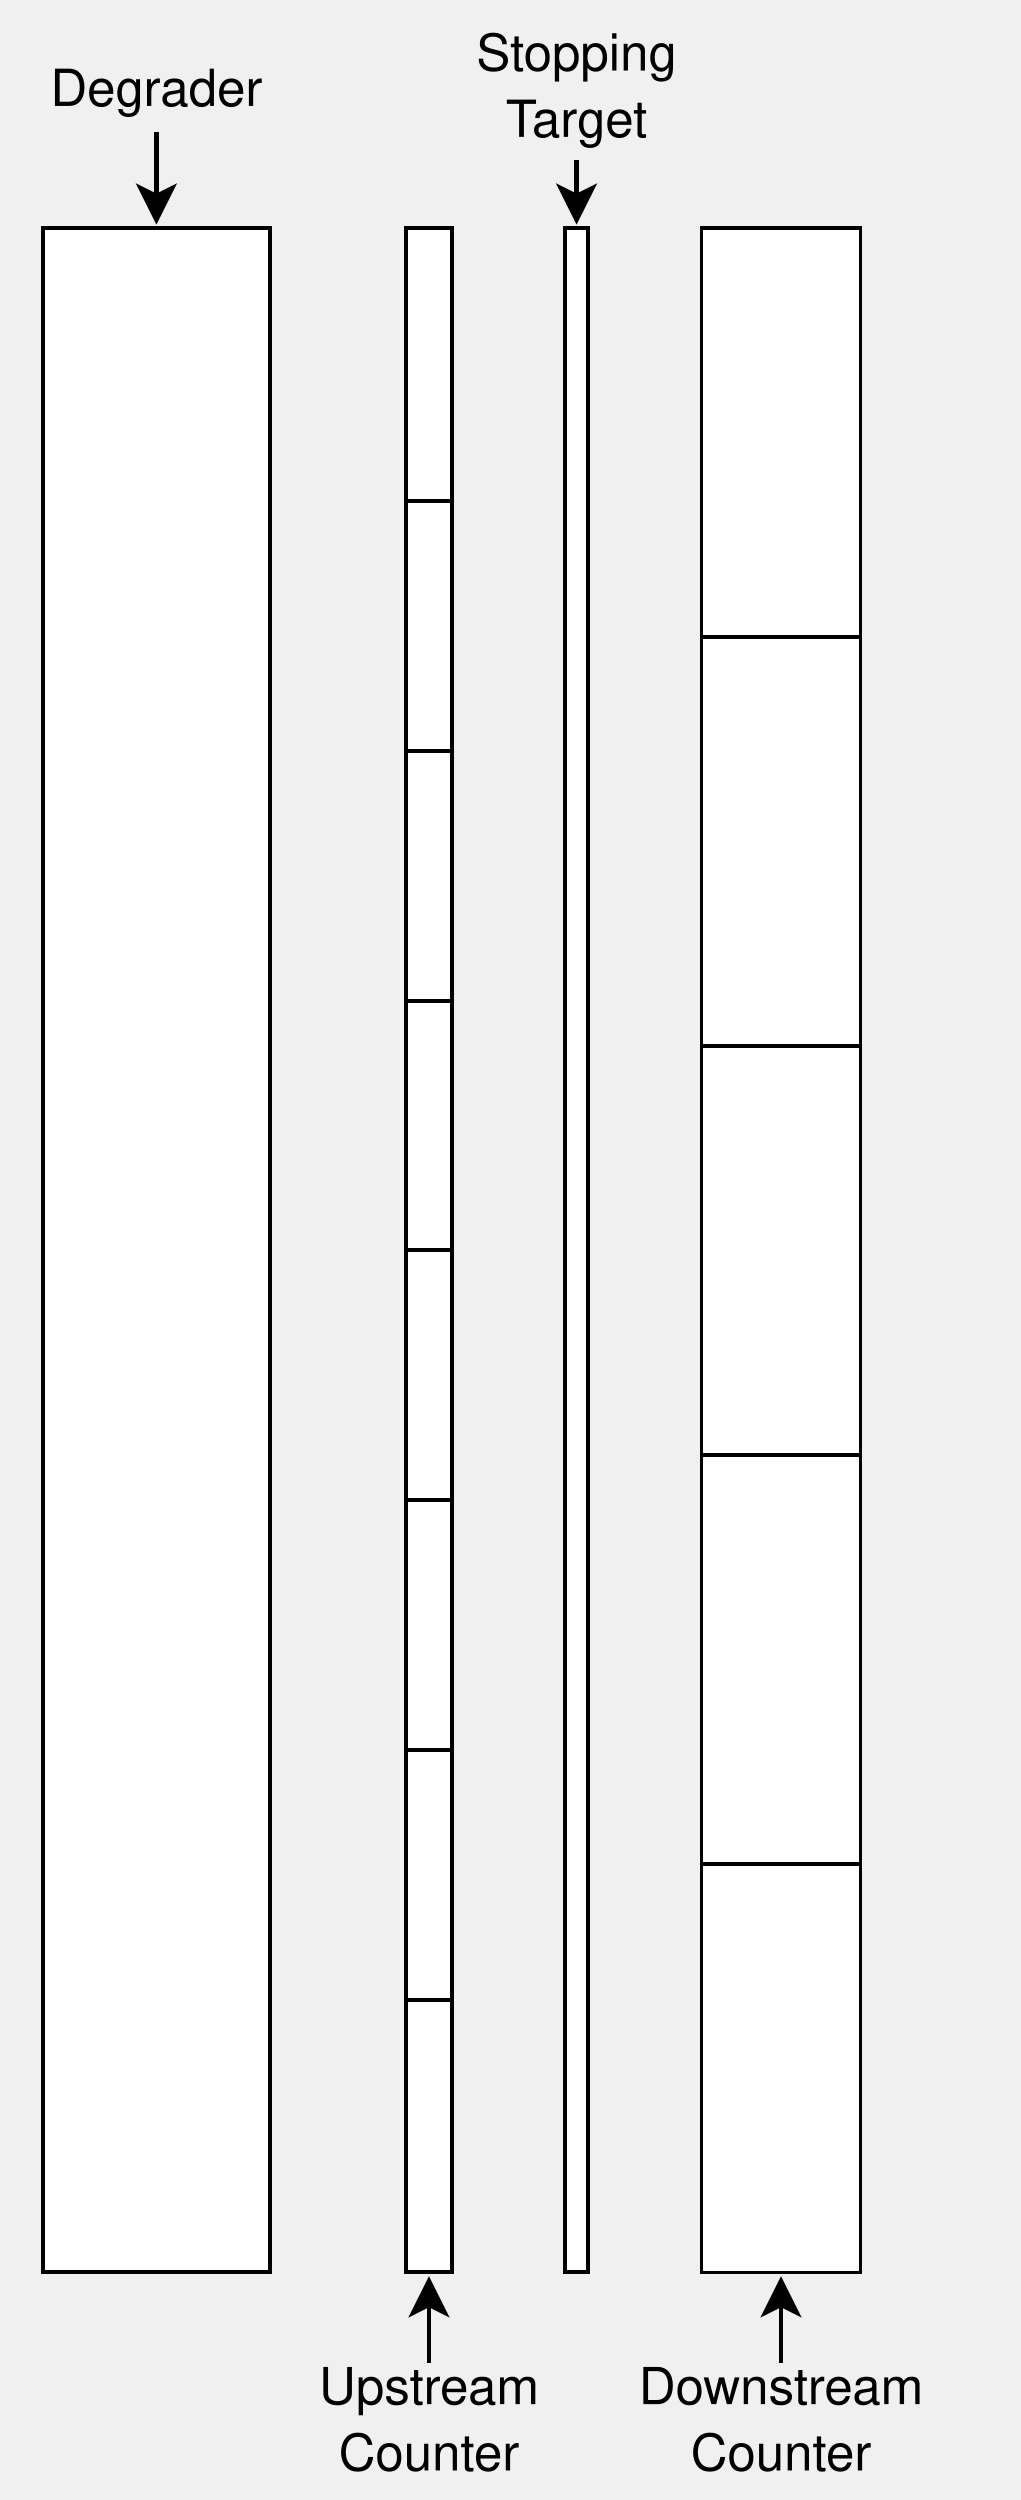
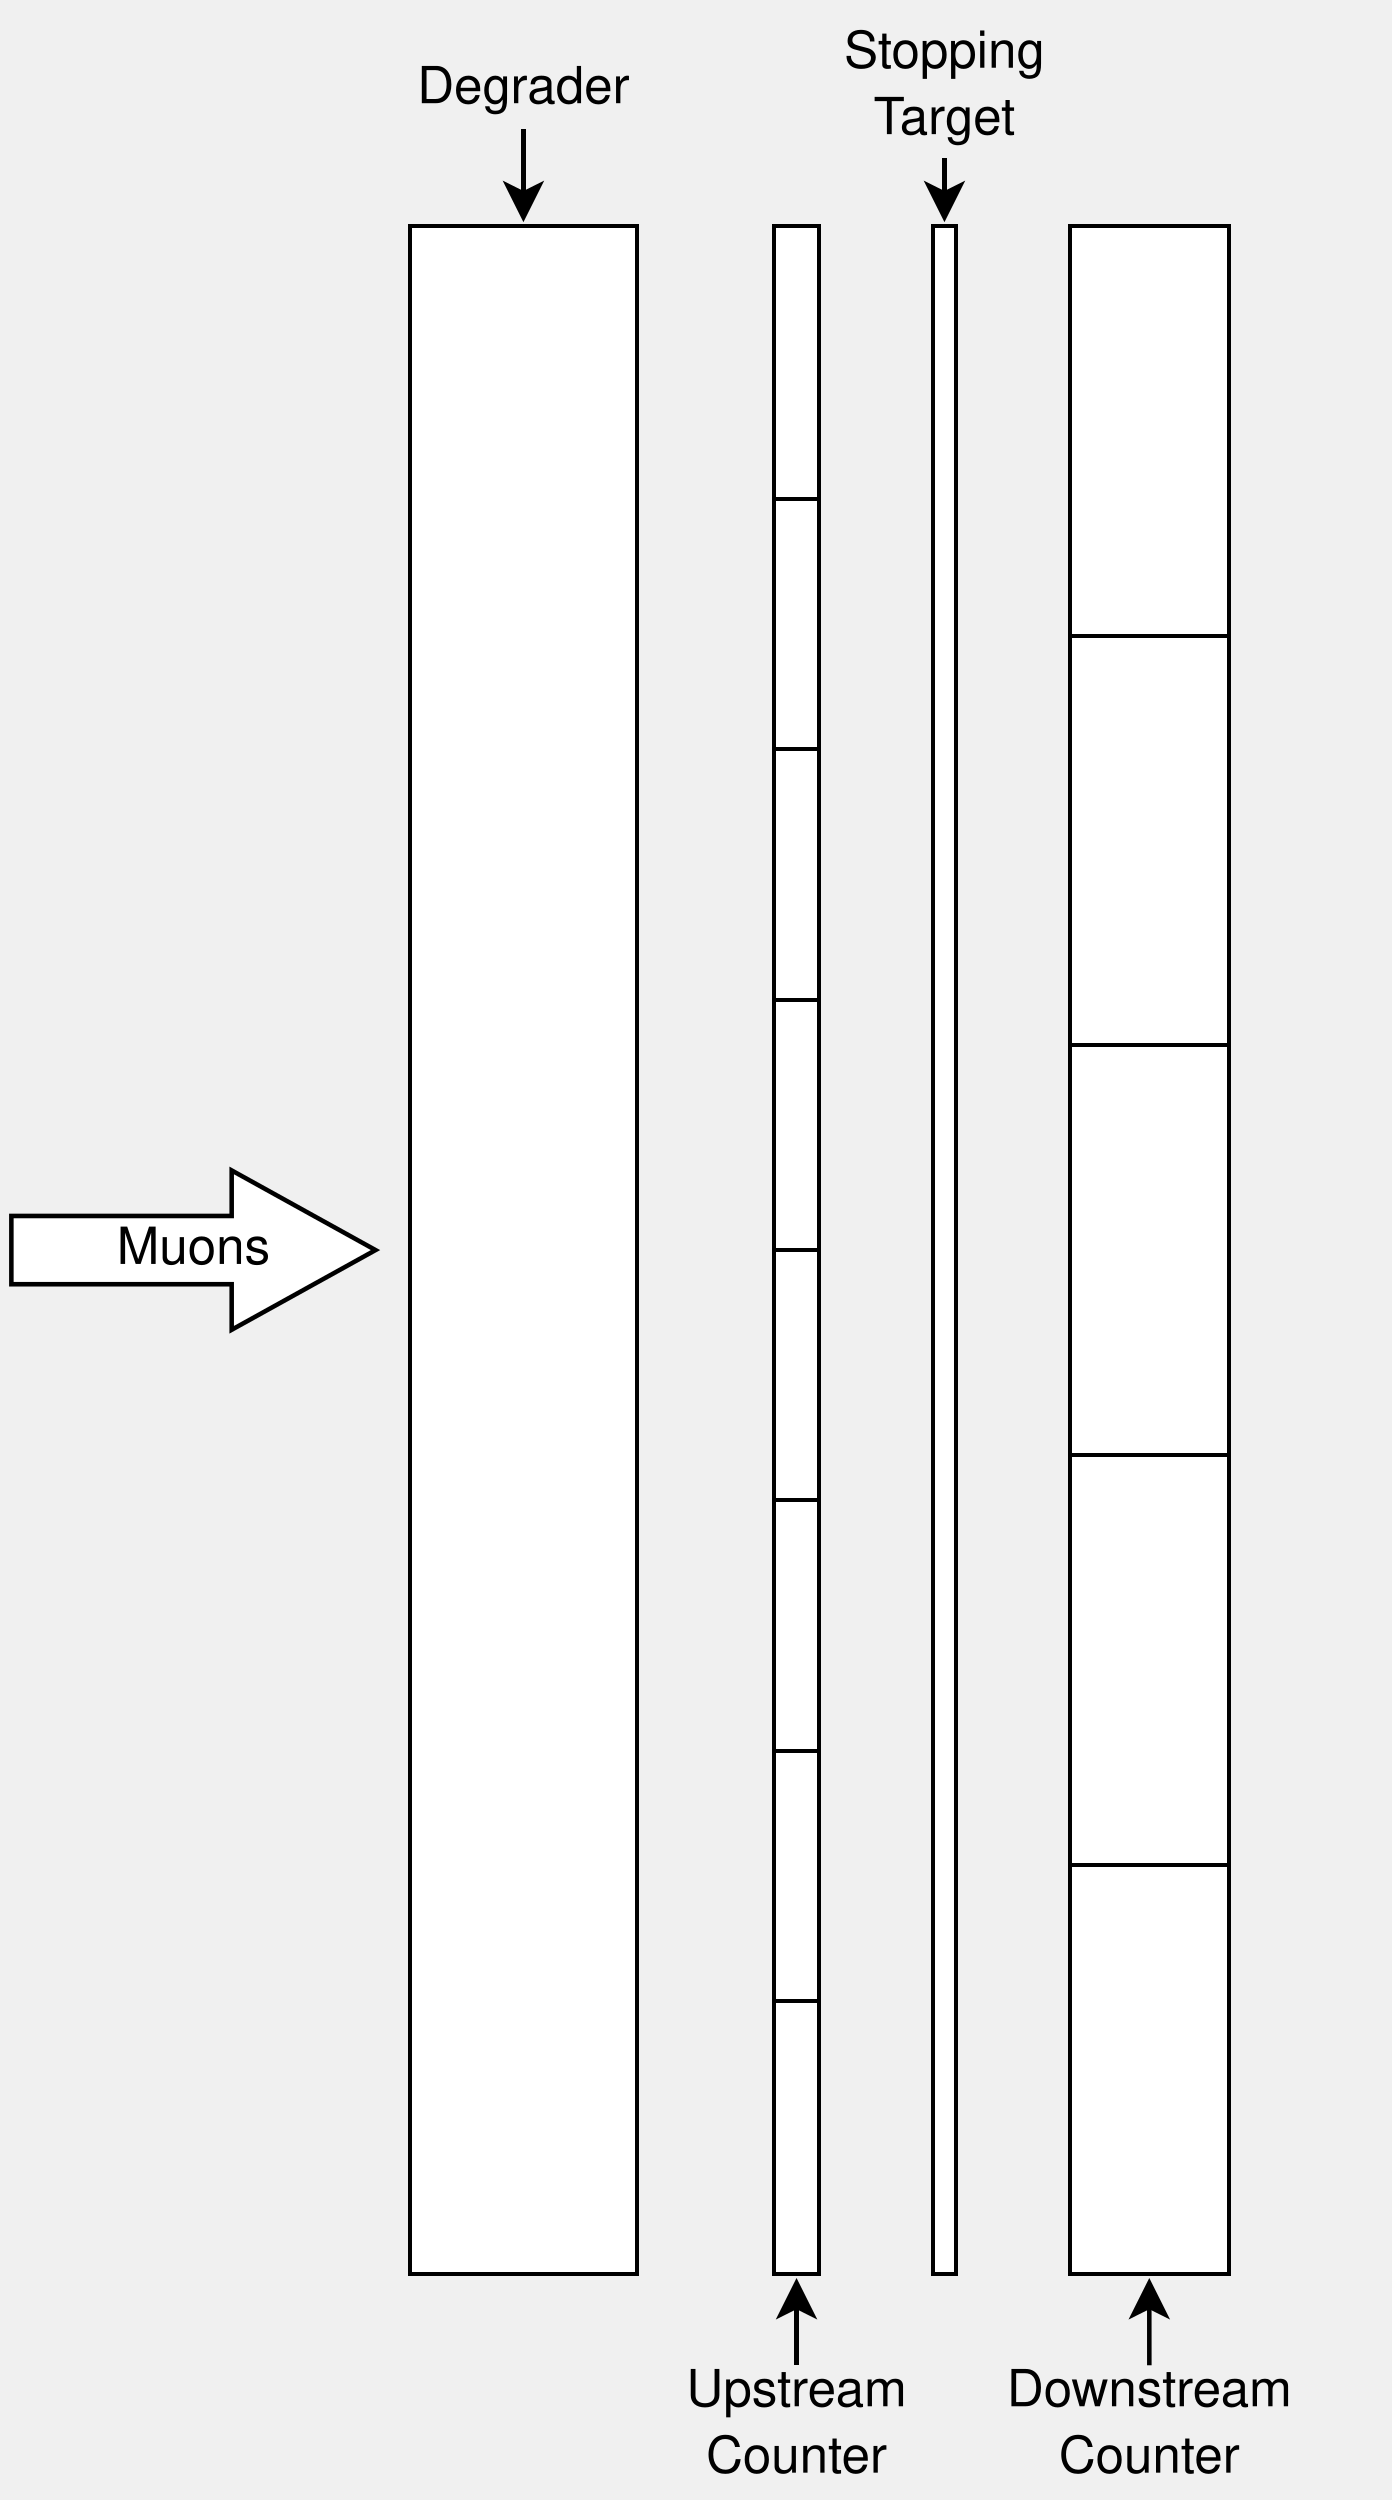
- <svg xmlns="http://www.w3.org/2000/svg" style="background-color: rgb(255, 255, 255); " width="260px" height="637px" version="1.1">
+ <svg xmlns="http://www.w3.org/2000/svg" style="background-color: rgb(255, 255, 255); " width="354px" height="636px" version="1.1">
  <defs />
-   <rect x="103.51" y="58.19" width="11.57" height="69.44" shape-rendering="crispEdges" fill="#ffffff" stroke="#000000" stroke-width="1" />
-   <rect x="144.02" y="58.19" width="5.79" height="520.83" shape-rendering="crispEdges" fill="#ffffff" stroke="#000000" stroke-width="1" />
-   <rect x="178.74" y="58.19" width="40.51" height="104.17" shape-rendering="crispEdges" fill="#ffffff" stroke="#000000" stroke-width="1" />
-   <rect x="103.51" y="127.64" width="11.57" height="63.66" shape-rendering="crispEdges" fill="#ffffff" stroke="#000000" stroke-width="1" />
-   <rect x="103.51" y="191.3" width="11.57" height="63.66" shape-rendering="crispEdges" fill="#ffffff" stroke="#000000" stroke-width="1" />
-   <rect x="103.51" y="254.95" width="11.57" height="63.66" shape-rendering="crispEdges" fill="#ffffff" stroke="#000000" stroke-width="1" />
-   <rect x="103.51" y="318.61" width="11.57" height="63.66" shape-rendering="crispEdges" fill="#ffffff" stroke="#000000" stroke-width="1" />
-   <rect x="103.51" y="382.27" width="11.57" height="63.66" shape-rendering="crispEdges" fill="#ffffff" stroke="#000000" stroke-width="1" />
-   <rect x="103.51" y="445.93" width="11.57" height="63.66" shape-rendering="crispEdges" fill="#ffffff" stroke="#000000" stroke-width="1" />
-   <rect x="103.51" y="509.58" width="11.57" height="69.44" shape-rendering="crispEdges" fill="#ffffff" stroke="#000000" stroke-width="1" />
-   <rect x="178.74" y="162.36" width="40.51" height="104.17" shape-rendering="crispEdges" fill="#ffffff" stroke="#000000" stroke-width="1" />
-   <rect x="178.74" y="266.53" width="40.51" height="104.17" shape-rendering="crispEdges" fill="#ffffff" stroke="#000000" stroke-width="1" />
-   <rect x="178.74" y="370.69" width="40.51" height="104.17" shape-rendering="crispEdges" fill="#ffffff" stroke="#000000" stroke-width="1" />
-   <rect x="178.74" y="474.86" width="40.51" height="104.17" shape-rendering="crispEdges" fill="#ffffff" stroke="#000000" stroke-width="1" />
-   <rect x="10.92" y="58.19" width="57.87" height="520.83" shape-rendering="crispEdges" fill="#ffffff" stroke="#000000" stroke-width="1" />
+   <rect x="196.85" y="57.47" width="11.58" height="69.48" shape-rendering="crispEdges" fill="#ffffff" stroke="#000000" stroke-width="1" />
+   <rect x="237.38" y="57.47" width="5.79" height="521.1" shape-rendering="crispEdges" fill="#ffffff" stroke="#000000" stroke-width="1" />
+   <rect x="272.12" y="57.47" width="40.53" height="104.22" shape-rendering="crispEdges" fill="#ffffff" stroke="#000000" stroke-width="1" />
+   <rect x="196.85" y="126.95" width="11.58" height="63.69" shape-rendering="crispEdges" fill="#ffffff" stroke="#000000" stroke-width="1" />
+   <rect x="196.85" y="190.64" width="11.58" height="63.69" shape-rendering="crispEdges" fill="#ffffff" stroke="#000000" stroke-width="1" />
+   <rect x="196.85" y="254.33" width="11.58" height="63.69" shape-rendering="crispEdges" fill="#ffffff" stroke="#000000" stroke-width="1" />
+   <rect x="196.85" y="318.02" width="11.58" height="63.69" shape-rendering="crispEdges" fill="#ffffff" stroke="#000000" stroke-width="1" />
+   <rect x="196.85" y="381.71" width="11.58" height="63.69" shape-rendering="crispEdges" fill="#ffffff" stroke="#000000" stroke-width="1" />
+   <rect x="196.85" y="445.4" width="11.58" height="63.69" shape-rendering="crispEdges" fill="#ffffff" stroke="#000000" stroke-width="1" />
+   <rect x="196.85" y="509.09" width="11.58" height="69.48" shape-rendering="crispEdges" fill="#ffffff" stroke="#000000" stroke-width="1" />
+   <rect x="272.12" y="161.69" width="40.53" height="104.22" shape-rendering="crispEdges" fill="#ffffff" stroke="#000000" stroke-width="1" />
+   <rect x="272.12" y="265.91" width="40.53" height="104.22" shape-rendering="crispEdges" fill="#ffffff" stroke="#000000" stroke-width="1" />
+   <rect x="272.12" y="370.13" width="40.53" height="104.22" shape-rendering="crispEdges" fill="#ffffff" stroke="#000000" stroke-width="1" />
+   <rect x="272.12" y="474.35" width="40.53" height="104.22" shape-rendering="crispEdges" fill="#ffffff" stroke="#000000" stroke-width="1" />
+   <rect x="104.21" y="57.47" width="57.9" height="521.1" shape-rendering="crispEdges" fill="#ffffff" stroke="#000000" stroke-width="1" />
  <g text-anchor="middle" font-size="13px" font-family="Helvetica" fill="#000000">
-     <text x="39.85" y="26.99">Degrader</text>
+     <text x="133.16" y="26.25">Degrader</text>
  </g>
  <g text-anchor="middle" font-size="13px" font-family="Helvetica" fill="#000000">
-     <text x="109.3" y="612.58">Upstream</text>
-     <text x="109.3" y="629.48">Counter</text>
+     <text x="202.64" y="612.15">Upstream</text>
+     <text x="202.64" y="629.05">Counter</text>
  </g>
  <g text-anchor="middle" font-size="13px" font-family="Helvetica" fill="#000000">
-     <text x="199" y="612.58">Downstream</text>
-     <text x="199" y="629.48">Counter</text>
+     <text x="292.38" y="612.15">Downstream</text>
+     <text x="292.38" y="629.05">Counter</text>
  </g>
  <g text-anchor="middle" font-size="13px" font-family="Helvetica" fill="#000000">
-     <text x="146.91" y="17.97">Stopping</text>
-     <text x="146.91" y="34.87">Target</text>
+     <text x="240.27" y="17.23">Stopping</text>
+     <text x="240.27" y="34.13">Target</text>
  </g>
-   <path d="M 146.91 55.96 L 142.91 47.96 L 146.91 49.96 L 150.91 47.96 Z" fill="#000000" stroke="#000000" stroke-width="1.157" stroke-miterlimit="10" />
-   <path d="M 146.91 40.83 L 146.91 49.96" shape-rendering="crispEdges" fill="none" stroke="#000000" stroke-width="1.157" stroke-miterlimit="10" />
-   <path d="M 39.85 55.96 L 35.85 47.96 L 39.85 49.96 L 43.85 47.96 Z" fill="#000000" stroke="#000000" stroke-width="1.157" stroke-miterlimit="10" />
-   <path d="M 39.85 33.6 L 39.85 49.96" shape-rendering="crispEdges" fill="none" stroke="#000000" stroke-width="1.157" stroke-miterlimit="10" />
-   <path d="M 199 581.26 L 203 589.26 L 199 587.26 L 195 589.26 Z" fill="#000000" stroke="#000000" stroke-width="1.157" stroke-miterlimit="10" />
-   <path d="M 199 602.18 L 199 587.26" shape-rendering="crispEdges" fill="none" stroke="#000000" stroke-width="1.157" stroke-miterlimit="10" />
-   <path d="M 109.3 581.26 L 113.3 589.26 L 109.3 587.26 L 105.3 589.26 Z" fill="#000000" stroke="#000000" stroke-width="1.157" stroke-miterlimit="10" />
-   <path d="M 109.3 602.18 L 109.3 587.26" shape-rendering="crispEdges" fill="none" stroke="#000000" stroke-width="1.157" stroke-miterlimit="10" />
+   <path d="M 240.27 55.23 L 236.27 47.23 L 240.27 49.23 L 244.27 47.23 Z" fill="#000000" stroke="#000000" stroke-width="1.158" stroke-miterlimit="10" />
+   <path d="M 240.27 40.1 L 240.27 49.23" shape-rendering="crispEdges" fill="none" stroke="#000000" stroke-width="1.158" stroke-miterlimit="10" />
+   <path d="M 133.16 55.23 L 129.16 47.23 L 133.16 49.23 L 137.16 47.23 Z" fill="#000000" stroke="#000000" stroke-width="1.158" stroke-miterlimit="10" />
+   <path d="M 133.16 32.86 L 133.16 49.23" shape-rendering="crispEdges" fill="none" stroke="#000000" stroke-width="1.158" stroke-miterlimit="10" />
+   <path d="M 292.38 580.81 L 296.38 588.81 L 292.38 586.81 L 288.38 588.81 Z" fill="#000000" stroke="#000000" stroke-width="1.158" stroke-miterlimit="10" />
+   <path d="M 292.39 601.73 L 292.38 586.81" fill="none" stroke="#000000" stroke-width="1.158" stroke-miterlimit="10" />
+   <path d="M 202.64 580.81 L 206.64 588.81 L 202.64 586.81 L 198.64 588.81 Z" fill="#000000" stroke="#000000" stroke-width="1.158" stroke-miterlimit="10" />
+   <path d="M 202.64 601.73 L 202.64 586.81" shape-rendering="crispEdges" fill="none" stroke="#000000" stroke-width="1.158" stroke-miterlimit="10" />
+   <path d="M 2.89 309.34 L 58.94 309.34 L 58.94 297.76 L 95.53 318.02 L 58.94 338.29 L 58.94 326.71 L 2.89 326.71 Z" fill="#ffffff" stroke="#000000" stroke-width="1.158" stroke-miterlimit="10" />
+   <g text-anchor="middle" font-size="13px" font-family="Helvetica" fill="#000000">
+     <text x="49.21" y="321.54">Muons</text>
+   </g>
</svg>
